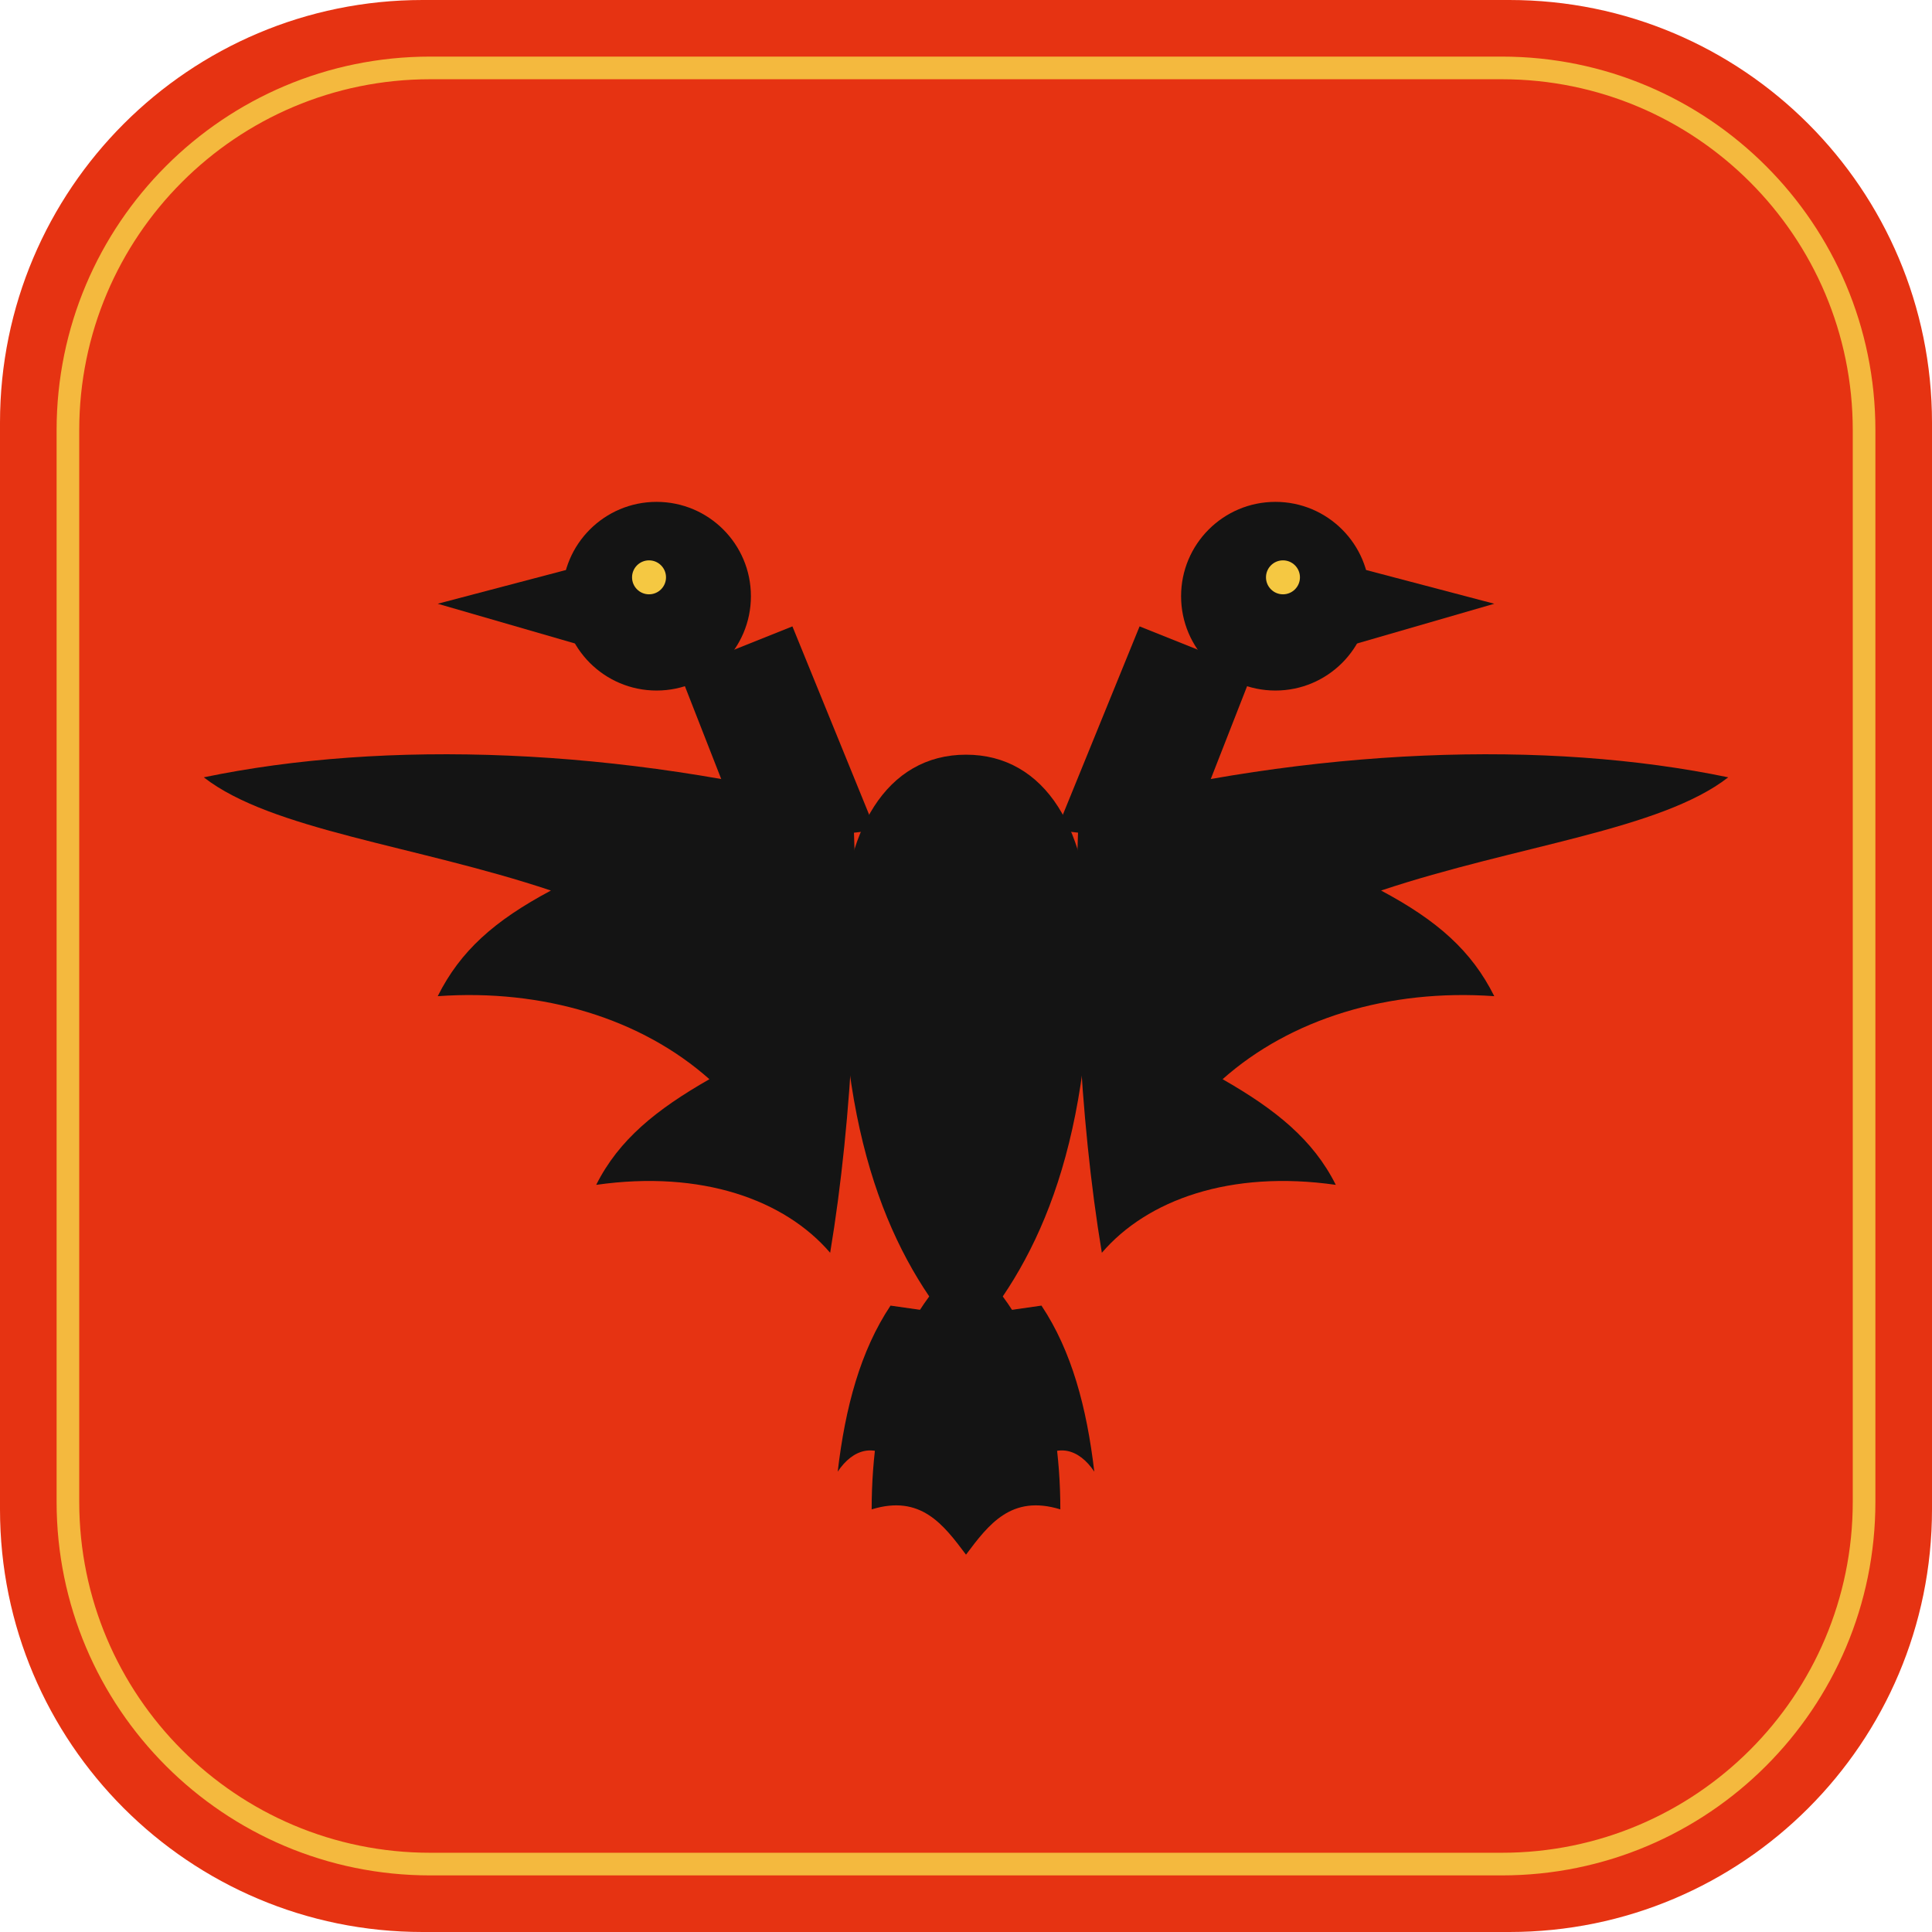
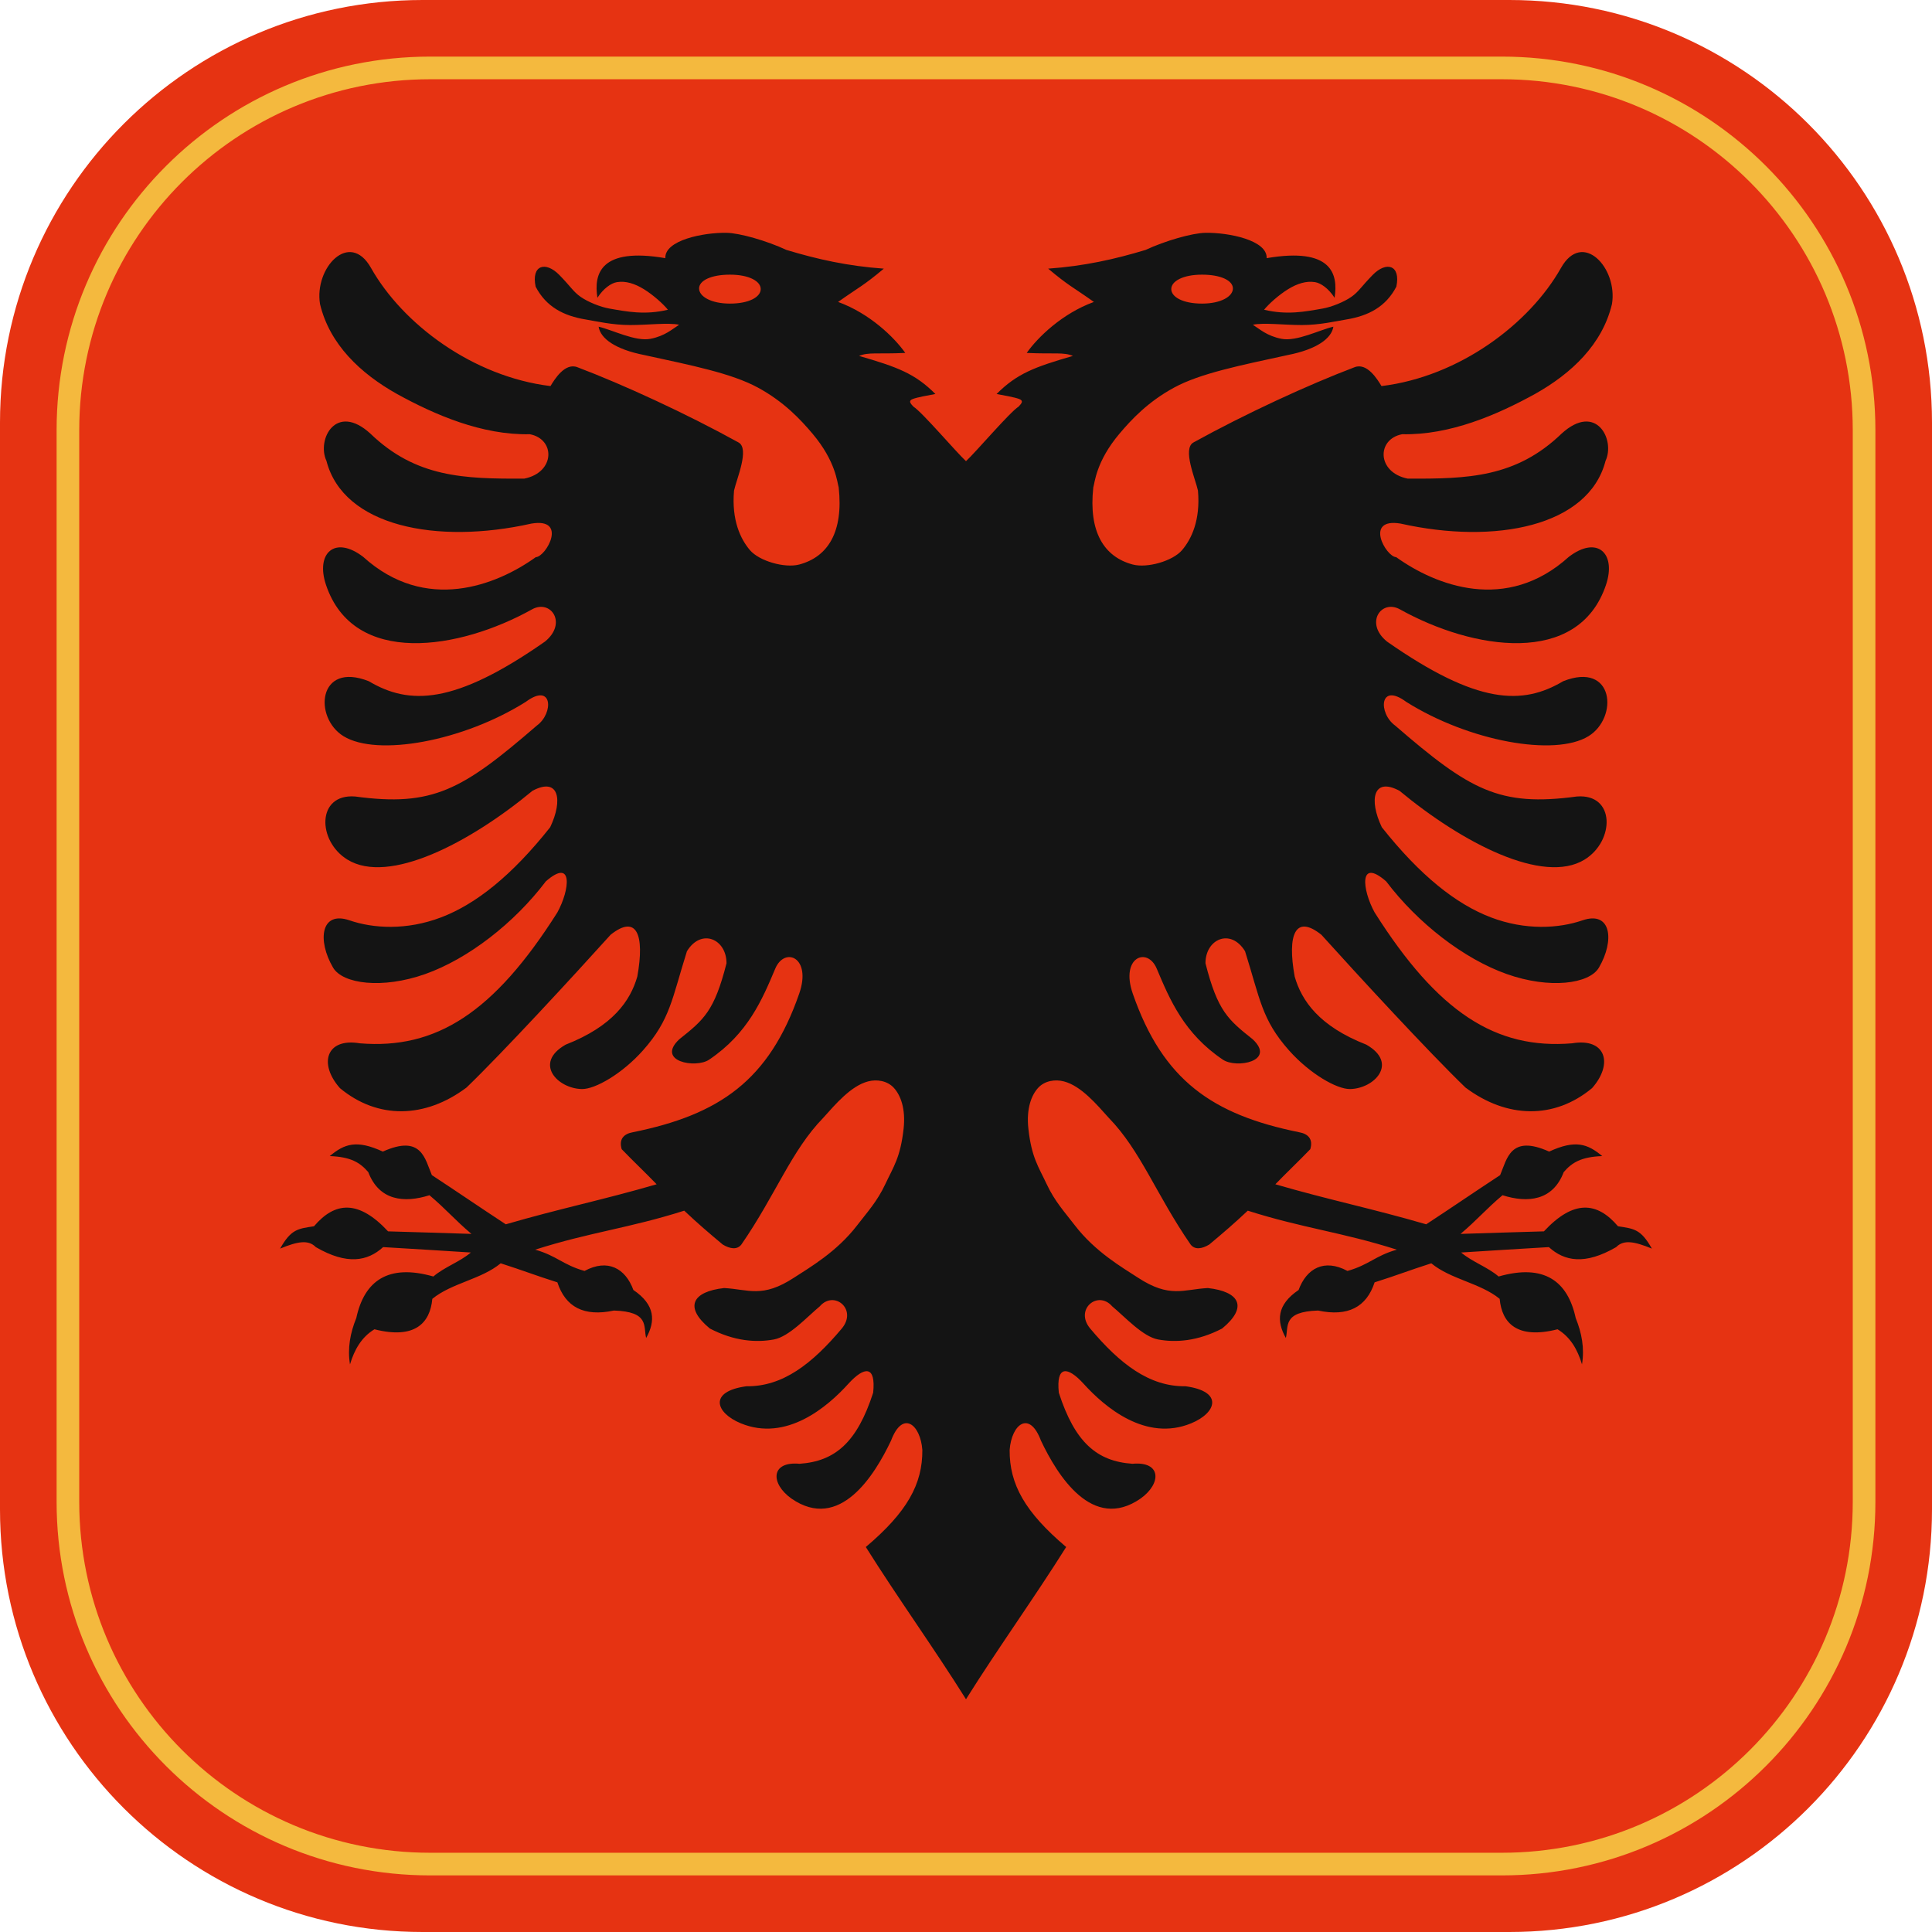
<svg xmlns="http://www.w3.org/2000/svg" viewBox="0 0 512 512">
  <rect width="512" height="512" rx="112" fill="#E63312" />
  <rect x="18" y="18" width="476" height="476" rx="96" fill="none" stroke="#F5C842" stroke-width="6" opacity="0.9" />
-   <path d="M280 220 L302 166 L332 178 L314 224 Z" fill="#141414" />
-   <circle cx="338" cy="158" r="25" fill="#141414" />
-   <path d="M358 150 L396 160 L358 171 Z" fill="#141414" />
-   <circle cx="340" cy="153" r="4.5" fill="#F5C842" />
-   <path d="M286 214 C348 198 410 196 458 206 C440 220 402 224 366 236 C381 244 390 252 396 264 C368 262 342 270 324 286 C338 294 348 302 354 314 C326 310 304 318 292 332 C286 296 284 252 286 214 Z" fill="#141414" />
-   <path d="M262 348 C272 362 276 374 274 388 C280 382 286 384 290 390 C288 373 284 358 276 346 Z" fill="#141414" />
-   <g transform="translate(512,0) scale(-1,1)">
-     <path d="M280 220 L302 166 L332 178 L314 224 Z" fill="#141414" />
-     <circle cx="338" cy="158" r="25" fill="#141414" />
-     <path d="M358 150 L396 160 L358 171 Z" fill="#141414" />
-     <circle cx="340" cy="153" r="4.5" fill="#F5C842" />
-     <path d="M286 214 C348 198 410 196 458 206 C440 220 402 224 366 236 C381 244 390 252 396 264 C368 262 342 270 324 286 C338 294 348 302 354 314 C326 310 304 318 292 332 C286 296 284 252 286 214 Z" fill="#141414" />
-     <path d="M262 348 C272 362 276 374 274 388 C280 382 286 384 290 390 C288 373 284 358 276 346 Z" fill="#141414" />
+   <g transform="translate(-189.072,-61.908) scale(1.27163)">
+     <path id="e" d="m300.094,97.204c-4.862-0.082-12.931,1.55-12.75,5.281-13.542-2.321-14.952,3.273-14.156,8.25,1.288-1.975,2.857-3.048,4.063-3.25,1.806-0.3,3.695,0.283,5.625,1.469,1.93,1.185,4.056,3.098,5,4.281-4.779,1.143-8.472,0.405-12.219-0.25-1.847-0.323-4.432-1.362-5.969-2.437-1.537-1.075-2.021-2.088-4.438-4.562-2.85-2.918-5.883-2.096-4.937,2.437,2.186,4.211,5.837,6.089,10.438,6.844,2.214,0.364,5.512,1.153,9.25,1.156,3.738,0.004,7.935-0.54,10.219-0.062-1.372,0.861-2.924,2.346-6,2.938-3.128,0.601-7.883-1.86-10.781-2.531,0.368,2.439,3.444,4.718,9.5,5.906,9.952,2.167,18.221,3.814,23.688,6.781,5.467,2.967,8.913,6.683,11.375,9.594,4.899,5.793,5.156,10.24,5.469,11.219,1.008,9.256-2.22,14.462-8.219,16.062-3,0.8-8.328-0.707-10.281-3-1.953-2.293-3.854-6.234-3.313-12.406,0.526-2.421,3.295-8.728,0.938-10.031-10.862-6.003-24.051-12.074-33.594-15.687-2.608-0.987-4.757,2.557-5.594,3.938-16.211-1.974-30.827-12.944-37.406-24.625-4.481-7.956-11.867,0.016-10.625,7.531,2.004,8.388,8.395,14.452,16.062,18.75,7.87,4.333,17.706,8.597,27.656,8.375,5.361,1.014,5.308,7.949-1.125,9.25-12.581,0.08-22.617-0.234-32.094-9.375-7.188-6.563-11.234,1.257-9.156,5.687,3.521,13.658,23.006,17.483,42.719,13.062,7.633-1.264,3.063,6.915,0.906,7-8.237,5.906-22.983,11.684-35.969-0.062-5.942-4.55-9.96-0.725-7.75,5.844,5.762,17.127,27.804,13.53,42.938,5.094,3.895-2.171,7.43,2.88,2.687,6.719-18.82,13.15-28.23,13.3-36.719,8.25-10.627-4.191-11.562,7.596-5.25,11.469,7.016,4.304,24.87,1.077,37.969-7.156,5.615-4.175,5.869,2.353,2.312,4.937-15.544,13.433-21.671,16.971-37.875,14.781-8.035-0.626-7.914,9.28-1.594,13.156,8.63,5.292,25.483-3.492,38.562-14.344,5.505-2.942,6.409,1.883,3.687,7.594-7.992,10.083-15.493,16.028-22.719,18.781-7.226,2.753-14.175,2.315-19.094,0.625-6-2.061-6.753,4.174-3.437,9.844,1.998,3.417,10.28,4.513,19.219,1.344,8.939-3.169,18.536-10.603,25.125-19.312,5.733-5.019,5.02,1.724,2.406,6.469-13.194,20.859-25.262,28.596-41.156,27.281-7.048-1.197-8.648,4.284-4.156,9.344,7.887,6.541,17.749,6.336,26.375-0.125,7.668-7.393,22.338-23.313,30.031-31.844,5.421-4.322,7.153-0.061,5.563,8.719-1.447,5.028-5.068,10.323-14.938,14.188-6.742,3.848-1.679,9.151,3.375,9.25,2.781,0.054,8.429-3.197,12.75-8.062,5.684-6.401,6.022-10.698,9.156-20.656,2.961-4.854,8.249-2.589,8.25,2.5-2.536,9.975-4.716,11.764-9.844,15.844-4.905,4.605,3.415,6.14,6.219,4.25,8.11-5.467,11.071-12.538,13.781-18.969,1.956-4.642,7.63-2.391,5,5.188-6.286,18.113-16.615,25.245-34.688,28.906-1.832,0.326-2.949,1.407-2.312,3.531,2.426,2.518,4.856,4.803,7.281,7.312-11.175,3.254-20.254,5.082-31.438,8.344-5.487-3.597-9.919-6.649-15.406-10.25-1.447-3.382-2.121-8.545-10.219-4.906-5.487-2.534-8.018-1.605-11.062,0.938,4.395,0.164,6.308,1.341,8.031,3.344,2.25,5.926,7.439,6.499,12.75,4.812,3.455,2.911,5.295,5.144,8.75,8.062-6.449-0.221-10.942-0.335-17.375-0.531-6.141-6.593-11.042-6.232-15.438-1.062-3.35,0.515-4.77,0.587-7.062,4.656,3.605-1.48,5.873-1.923,7.438-0.312,6.529,3.785,10.794,2.94,14.031,0,6.299,0.385,11.975,0.711,18.281,1.125-2.317,1.969-5.496,3.014-7.813,5-9.46-2.706-14.398,0.937-16.062,8.656-1.268,3.116-1.861,6.323-1.312,9.656,0.916-3.048,2.388-5.669,5.094-7.312,8.432,2.142,11.603-1.3,12.062-6.344,4.064-3.316,10.194-4.048,14.25-7.406,4.743,1.518,7.036,2.459,11.812,3.969,1.698,5.161,5.541,7.204,11.781,5.875,7.428,0.233,6.117,3.281,6.719,5.719,1.974-3.501,1.919-6.906-2.656-10-1.665-4.522-5.353-6.579-10.188-3.969-4.551-1.292-5.747-3.149-10.281-4.438,11.468-3.655,19.603-4.478,31.062-8.125,2.868,2.706,5.142,4.648,8.031,7.062,1.523,0.909,2.981,1.138,3.875,0,7.181-10.393,10.388-19.553,17.062-26.406,2.55-2.836,5.772-6.661,9.344-7.594,1.786-0.466,3.976-0.182,5.375,1.344,1.399,1.525,2.497,4.337,2.031,8.531-0.669,6.021-2.123,7.922-3.812,11.531-1.689,3.61-3.753,5.83-5.875,8.594-4.243,5.528-9.842,8.745-13.156,10.906-6.628,4.322-9.431,2.43-14.562,2.156-6.633,0.744-8.398,3.975-2.969,8.438,5.075,2.641,9.637,2.966,13.344,2.281,3.183-0.589,6.908-4.697,9.562-6.906,2.988-3.451,7.941,0.642,4.562,4.656-6.139,7.295-12.274,12.104-19.844,12-7.955,1.071-6.467,5.54-1.187,7.719,9.501,3.921,18.08-3.424,22.438-8.25,3.362-3.678,5.75-3.822,5.156,1.875-3.338,10.314-7.899,14.298-15.344,14.812-6.039-0.561-6.104,4.101-1.688,7.25,10.06,6.963,17.346-4.895,20.75-12.062,2.426-6.466,6.146-3.391,6.531,1.938,0.05,7.119-3.167,12.932-11.781,20.219,6.591,10.502,14.275,21.183,20.875,31.719l20.005-222.806-20-35.202c-2.083-1.923-9.128-10.223-10.969-11.375-0.671-0.717-1.08-1.224-0.094-1.594,0.954-0.357,3.186-0.758,4.687-1.031-4.242-4.249-7.877-5.612-15.906-7.937,1.957-0.833,3.86-0.348,9.625-0.625-2.289-3.249-7.4-8.225-14-10.625,4.359-3.099,5.208-3.306,9.531-6.937-7.487-0.531-13.88-1.957-20.312-3.906-4.067-1.902-9.715-3.516-12.469-3.563zm0.719,8.719c3.956,0,6.406,1.356,6.406,3,0,1.672-2.45,3.031-6.406,3.031-3.94,0-6.438-1.483-6.438-3.156,0.001-1.644,2.498-2.875,6.438-2.875z" fill="#141414" />
+     <use href="#e" transform="matrix(-1,0,0,1,700,0)" />
  </g>
-   <path d="M256 200 C235 200 223 220 223 250 C223 306 238 336 256 356 C274 336 289 306 289 250 C289 220 277 200 256 200 Z" fill="#141414" />
-   <path d="M256 334 C239 346 231 372 231 400 C244 396 250 404 256 412 C262 404 268 396 281 400 C281 372 273 346 256 334 Z" fill="#141414" />
</svg>
